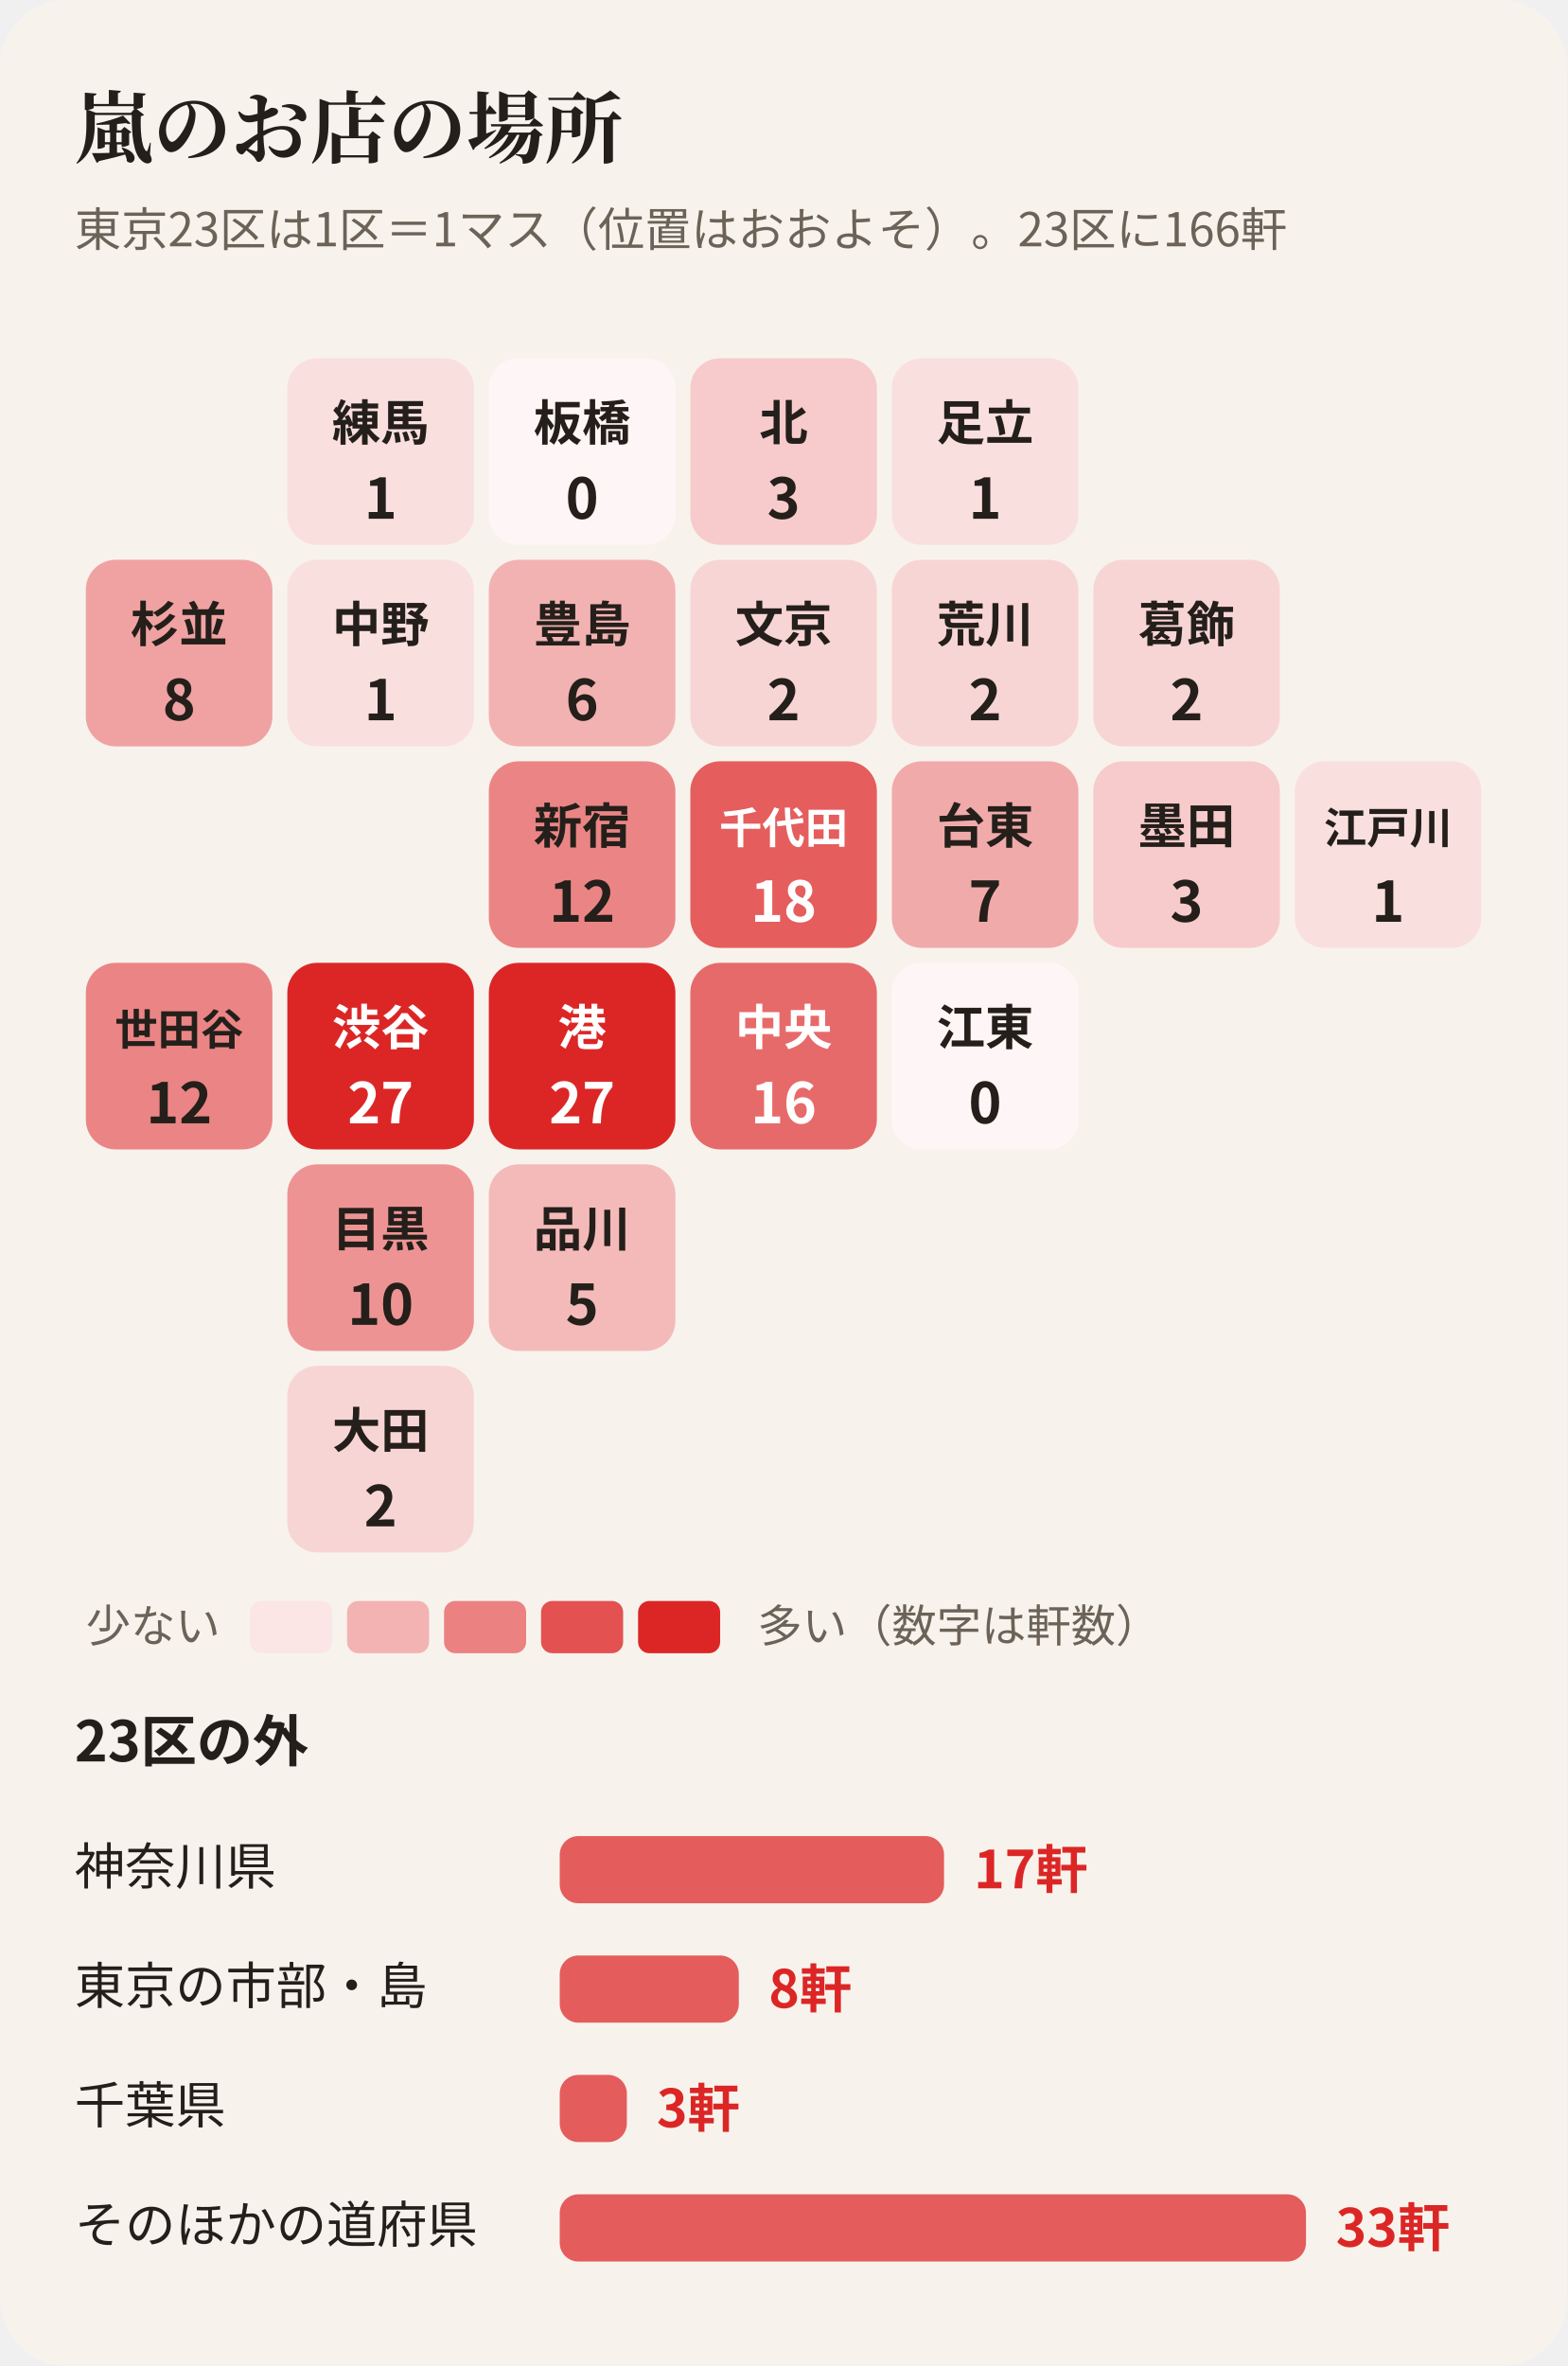
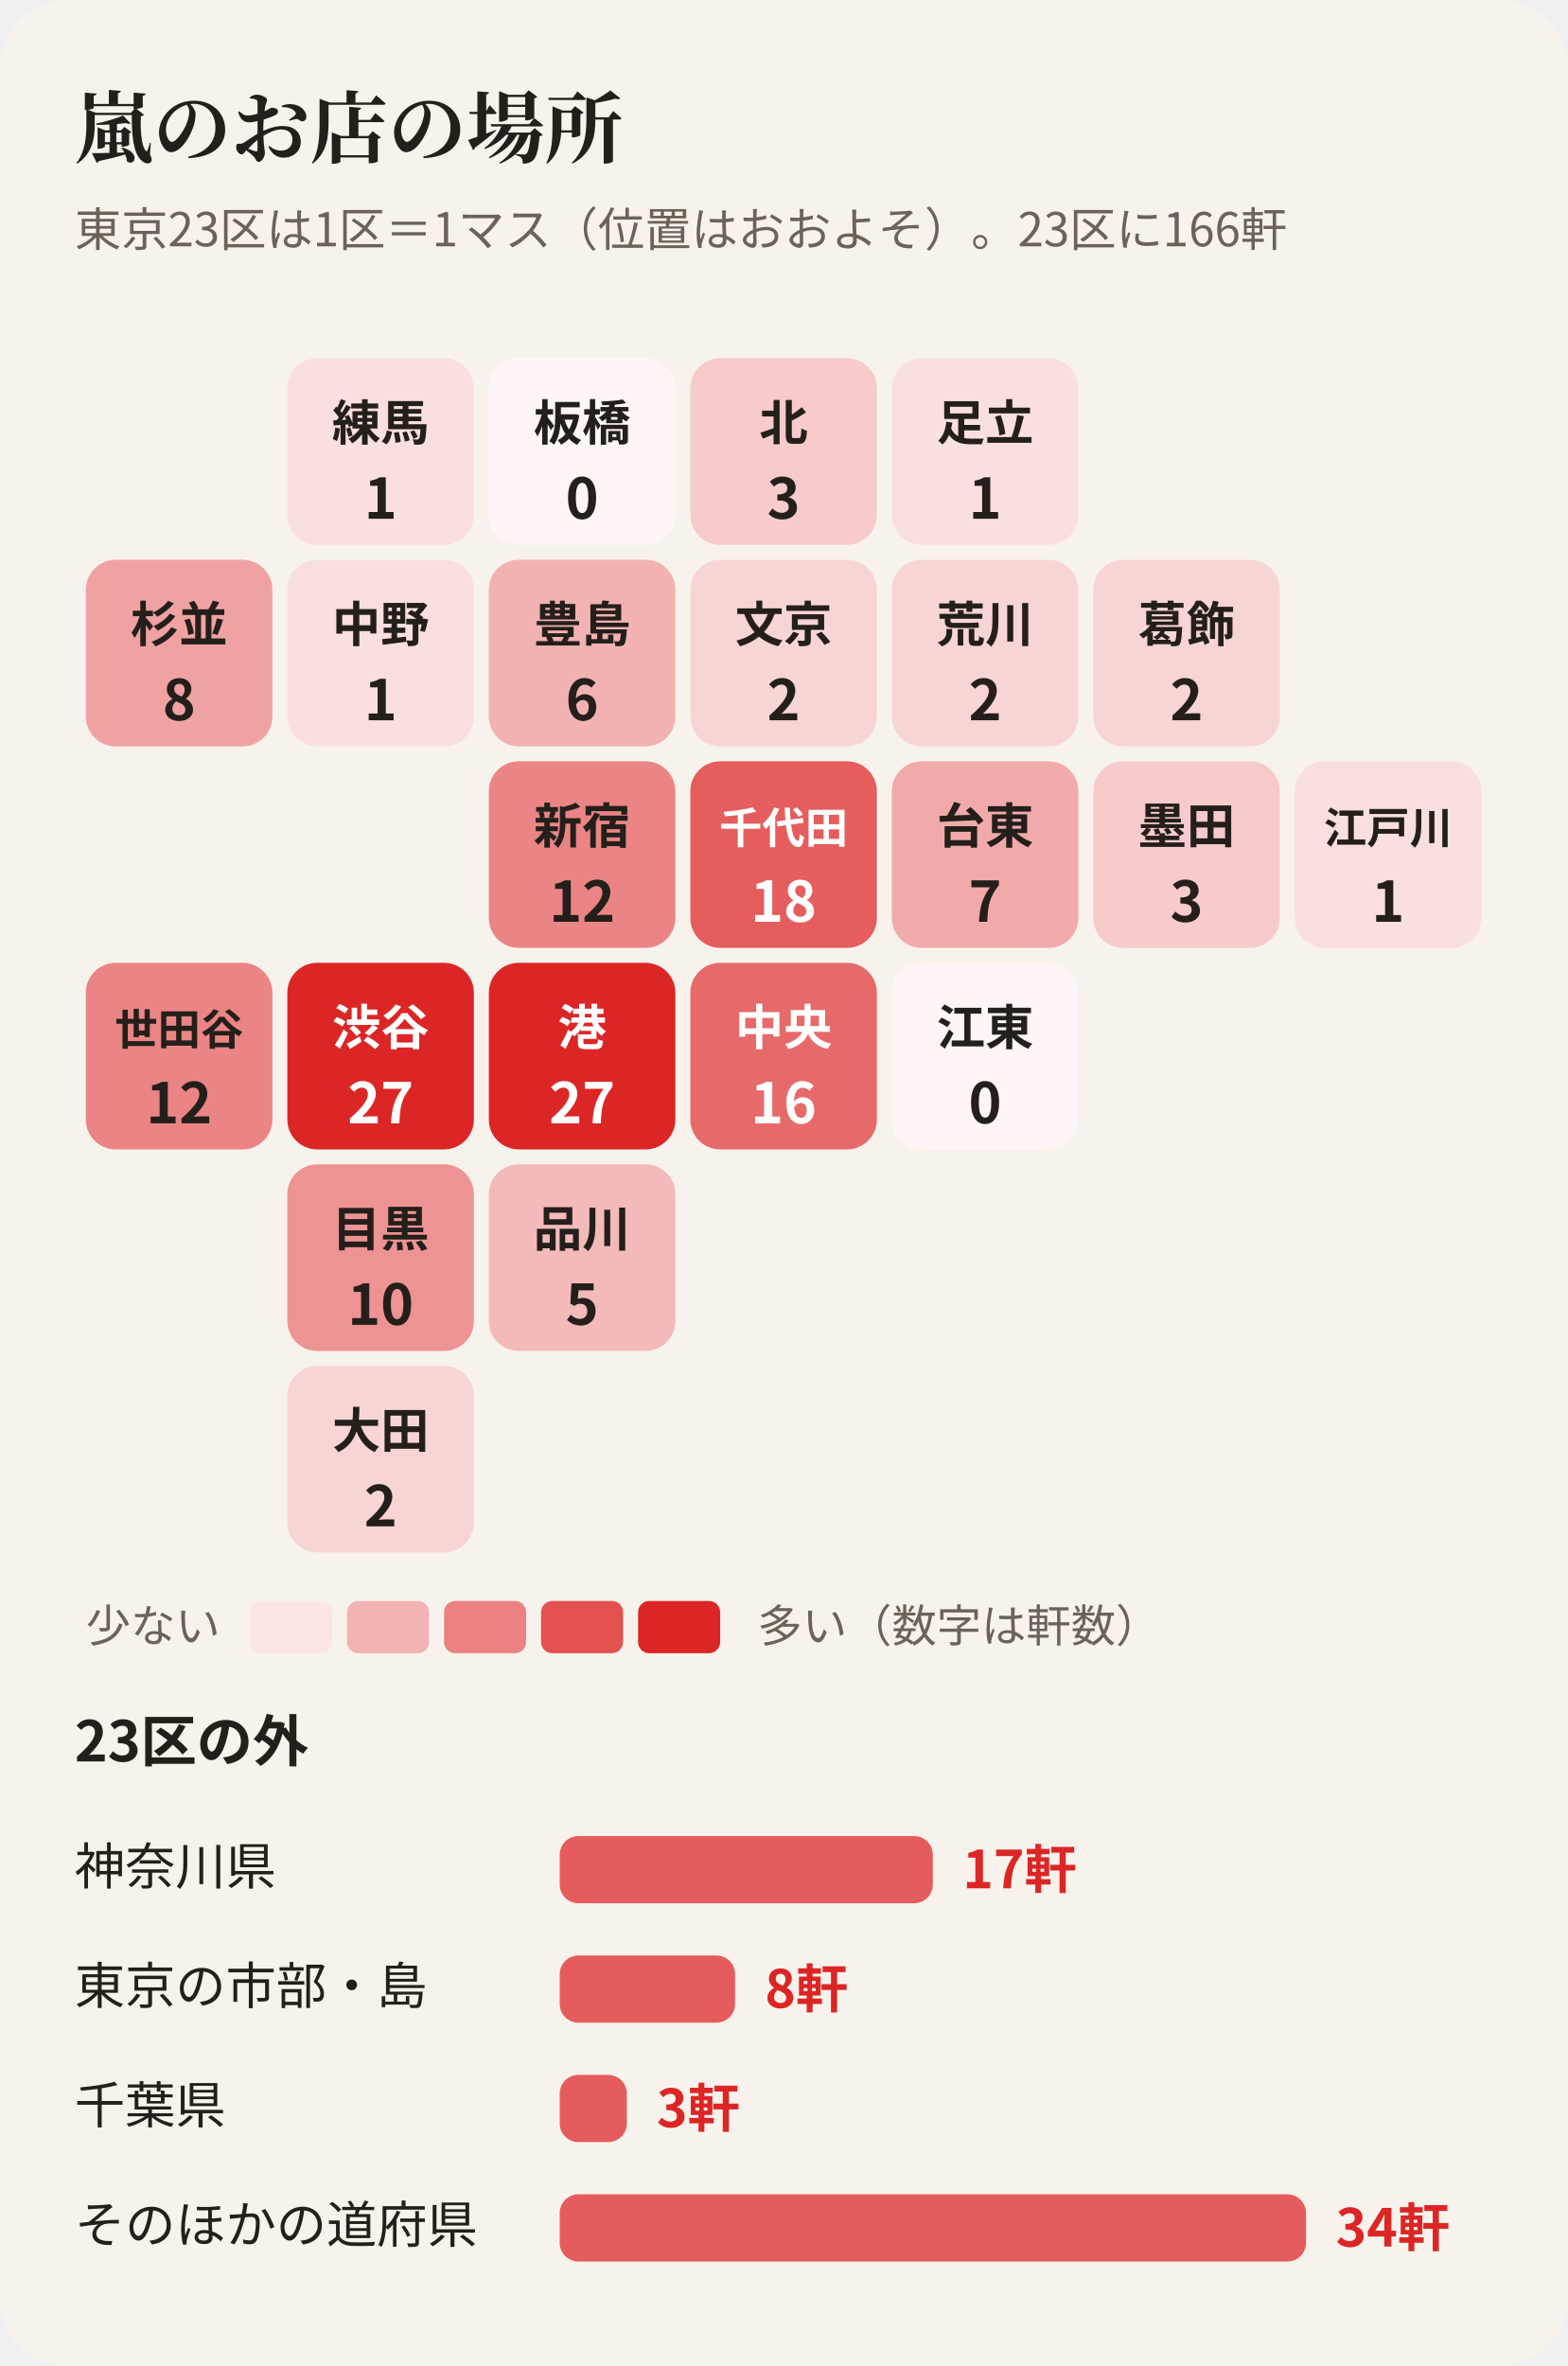
<svg xmlns="http://www.w3.org/2000/svg" viewBox="0 0 420 634" width="420" height="634" font-family="'Hiragino Sans','Noto Sans CJK JP','Noto Sans JP',sans-serif">
  <rect width="420" height="634" rx="18" fill="#F7F3EC" />
  <text x="20" y="42" font-size="21" font-weight="800" fill="#241F1A" font-family="'Hiragino Mincho ProN','Noto Serif CJK JP','Noto Serif JP',serif">嵐のお店の場所</text>
  <text x="20" y="66" font-size="12.5" fill="#6B6258">東京23区は1区＝1マス（位置はおおよそ）。23区に166軒</text>
  <rect x="77" y="96" width="50" height="50" rx="8" fill="#fadfdf" />
  <text x="102.0" y="118" font-size="13" font-weight="700" text-anchor="middle" fill="#241F1A">練馬</text>
  <text x="102.0" y="139" font-size="15" font-weight="800" text-anchor="middle" fill="#241F1A">1</text>
  <rect x="131" y="96" width="50" height="50" rx="8" fill="#fef6f6" />
  <text x="156.0" y="118" font-size="13" font-weight="700" text-anchor="middle" fill="#241F1A">板橋</text>
  <text x="156.0" y="139" font-size="15" font-weight="800" text-anchor="middle" fill="#241F1A">0</text>
  <rect x="185" y="96" width="50" height="50" rx="8" fill="#f7cbcb" />
  <text x="210.0" y="118" font-size="13" font-weight="700" text-anchor="middle" fill="#241F1A">北</text>
  <text x="210.0" y="139" font-size="15" font-weight="800" text-anchor="middle" fill="#241F1A">3</text>
  <rect x="239" y="96" width="50" height="50" rx="8" fill="#fadfdf" />
  <text x="264.0" y="118" font-size="13" font-weight="700" text-anchor="middle" fill="#241F1A">足立</text>
  <text x="264.0" y="139" font-size="15" font-weight="800" text-anchor="middle" fill="#241F1A">1</text>
  <rect x="23" y="150" width="50" height="50" rx="8" fill="#f0a2a2" />
  <text x="48.0" y="172" font-size="13" font-weight="700" text-anchor="middle" fill="#241F1A">杉並</text>
  <text x="48.0" y="193" font-size="15" font-weight="800" text-anchor="middle" fill="#241F1A">8</text>
  <rect x="77" y="150" width="50" height="50" rx="8" fill="#fadfdf" />
  <text x="102.0" y="172" font-size="13" font-weight="700" text-anchor="middle" fill="#241F1A">中野</text>
  <text x="102.0" y="193" font-size="15" font-weight="800" text-anchor="middle" fill="#241F1A">1</text>
  <rect x="131" y="150" width="50" height="50" rx="8" fill="#f3b2b2" />
  <text x="156.0" y="172" font-size="13" font-weight="700" text-anchor="middle" fill="#241F1A">豊島</text>
  <text x="156.0" y="193" font-size="15" font-weight="800" text-anchor="middle" fill="#241F1A">6</text>
  <rect x="185" y="150" width="50" height="50" rx="8" fill="#f8d5d5" />
  <text x="210.0" y="172" font-size="13" font-weight="700" text-anchor="middle" fill="#241F1A">文京</text>
  <text x="210.0" y="193" font-size="15" font-weight="800" text-anchor="middle" fill="#241F1A">2</text>
  <rect x="239" y="150" width="50" height="50" rx="8" fill="#f8d5d5" />
  <text x="264.0" y="172" font-size="13" font-weight="700" text-anchor="middle" fill="#241F1A">荒川</text>
  <text x="264.0" y="193" font-size="15" font-weight="800" text-anchor="middle" fill="#241F1A">2</text>
  <rect x="293" y="150" width="50" height="50" rx="8" fill="#f8d5d5" />
  <text x="318.0" y="172" font-size="13" font-weight="700" text-anchor="middle" fill="#241F1A">葛飾</text>
  <text x="318.0" y="193" font-size="15" font-weight="800" text-anchor="middle" fill="#241F1A">2</text>
  <rect x="131" y="204" width="50" height="50" rx="8" fill="#eb8585" />
  <text x="156.0" y="226" font-size="13" font-weight="700" text-anchor="middle" fill="#241F1A">新宿</text>
  <text x="156.0" y="247" font-size="15" font-weight="800" text-anchor="middle" fill="#241F1A">12</text>
  <rect x="185" y="204" width="50" height="50" rx="8" fill="#e55d5d" />
  <text x="210.0" y="226" font-size="11.5" font-weight="700" text-anchor="middle" fill="#fff">千代田</text>
  <text x="210.0" y="247" font-size="15" font-weight="800" text-anchor="middle" fill="#fff">18</text>
  <rect x="239" y="204" width="50" height="50" rx="8" fill="#f1aaaa" />
  <text x="264.0" y="226" font-size="13" font-weight="700" text-anchor="middle" fill="#241F1A">台東</text>
  <text x="264.0" y="247" font-size="15" font-weight="800" text-anchor="middle" fill="#241F1A">7</text>
  <rect x="293" y="204" width="50" height="50" rx="8" fill="#f7cbcb" />
  <text x="318.0" y="226" font-size="13" font-weight="700" text-anchor="middle" fill="#241F1A">墨田</text>
  <text x="318.0" y="247" font-size="15" font-weight="800" text-anchor="middle" fill="#241F1A">3</text>
  <rect x="347" y="204" width="50" height="50" rx="8" fill="#fadfdf" />
  <text x="372.0" y="226" font-size="11.5" font-weight="700" text-anchor="middle" fill="#241F1A">江戸川</text>
  <text x="372.0" y="247" font-size="15" font-weight="800" text-anchor="middle" fill="#241F1A">1</text>
  <rect x="23" y="258" width="50" height="50" rx="8" fill="#eb8585" />
  <text x="48.0" y="280" font-size="11.5" font-weight="700" text-anchor="middle" fill="#241F1A">世田谷</text>
  <text x="48.0" y="301" font-size="15" font-weight="800" text-anchor="middle" fill="#241F1A">12</text>
  <rect x="77" y="258" width="50" height="50" rx="8" fill="#dc2626" />
  <text x="102.0" y="280" font-size="13" font-weight="700" text-anchor="middle" fill="#fff">渋谷</text>
  <text x="102.0" y="301" font-size="15" font-weight="800" text-anchor="middle" fill="#fff">27</text>
  <rect x="131" y="258" width="50" height="50" rx="8" fill="#dc2626" />
  <text x="156.0" y="280" font-size="13" font-weight="700" text-anchor="middle" fill="#fff">港</text>
  <text x="156.0" y="301" font-size="15" font-weight="800" text-anchor="middle" fill="#fff">27</text>
  <rect x="185" y="258" width="50" height="50" rx="8" fill="#e76a6a" />
  <text x="210.0" y="280" font-size="13" font-weight="700" text-anchor="middle" fill="#fff">中央</text>
  <text x="210.0" y="301" font-size="15" font-weight="800" text-anchor="middle" fill="#fff">16</text>
  <rect x="239" y="258" width="50" height="50" rx="8" fill="#fef6f6" />
  <text x="264.0" y="280" font-size="13" font-weight="700" text-anchor="middle" fill="#241F1A">江東</text>
  <text x="264.0" y="301" font-size="15" font-weight="800" text-anchor="middle" fill="#241F1A">0</text>
  <rect x="77" y="312" width="50" height="50" rx="8" fill="#ee9393" />
  <text x="102.0" y="334" font-size="13" font-weight="700" text-anchor="middle" fill="#241F1A">目黒</text>
  <text x="102.0" y="355" font-size="15" font-weight="800" text-anchor="middle" fill="#241F1A">10</text>
  <rect x="131" y="312" width="50" height="50" rx="8" fill="#f4baba" />
  <text x="156.0" y="334" font-size="13" font-weight="700" text-anchor="middle" fill="#241F1A">品川</text>
  <text x="156.0" y="355" font-size="15" font-weight="800" text-anchor="middle" fill="#241F1A">5</text>
  <rect x="77" y="366" width="50" height="50" rx="8" fill="#f8d5d5" />
  <text x="102.0" y="388" font-size="13" font-weight="700" text-anchor="middle" fill="#241F1A">大田</text>
  <text x="102.0" y="409" font-size="15" font-weight="800" text-anchor="middle" fill="#241F1A">2</text>
  <text x="23" y="440" font-size="12" fill="#6B6258">少ない</text>
  <rect x="67" y="429" width="22" height="14" rx="3" fill="#fbe5e5" />
  <rect x="93" y="429" width="22" height="14" rx="3" fill="#f3b3b3" />
  <rect x="119" y="429" width="22" height="14" rx="3" fill="#eb8181" />
  <rect x="145" y="429" width="22" height="14" rx="3" fill="#e35151" />
  <rect x="171" y="429" width="22" height="14" rx="3" fill="#dc2626" />
  <text x="203" y="440" font-size="12" fill="#6B6258">多い（数字は軒数）</text>
  <text x="20" y="472" font-size="15" font-weight="800" fill="#241F1A">23区の外</text>
  <text x="20" y="505" font-size="13.5" fill="#241F1A">神奈川県</text>
-   <rect x="150" y="492" width="103" height="18" rx="5" fill="#e55c5c" />
-   <text x="261" y="506" font-size="14" font-weight="800" fill="#dc2626">17軒</text>
+   <rect x="150" y="492" width="100" height="18" rx="5" fill="#e55c5c" />
+   <text x="258" y="506" font-size="14" font-weight="800" fill="#dc2626">17軒</text>
  <text x="20" y="537" font-size="13.5" fill="#241F1A">東京の市部・島</text>
-   <rect x="150" y="524" width="48" height="18" rx="5" fill="#e55c5c" />
-   <text x="206" y="538" font-size="14" font-weight="800" fill="#dc2626">8軒</text>
+   <rect x="150" y="524" width="47" height="18" rx="5" fill="#e55c5c" />
+   <text x="205" y="538" font-size="14" font-weight="800" fill="#dc2626">8軒</text>
  <text x="20" y="569" font-size="13.5" fill="#241F1A">千葉県</text>
  <rect x="150" y="556" width="18" height="18" rx="5" fill="#e55c5c" />
  <text x="176" y="570" font-size="14" font-weight="800" fill="#dc2626">3軒</text>
  <text x="20" y="601" font-size="13.5" fill="#241F1A">そのほかの道府県</text>
  <rect x="150" y="588" width="200" height="18" rx="5" fill="#e55c5c" />
-   <text x="358" y="602" font-size="14" font-weight="800" fill="#dc2626">33軒</text>
+   <text x="358" y="602" font-size="14" font-weight="800" fill="#dc2626">34軒</text>
</svg>
